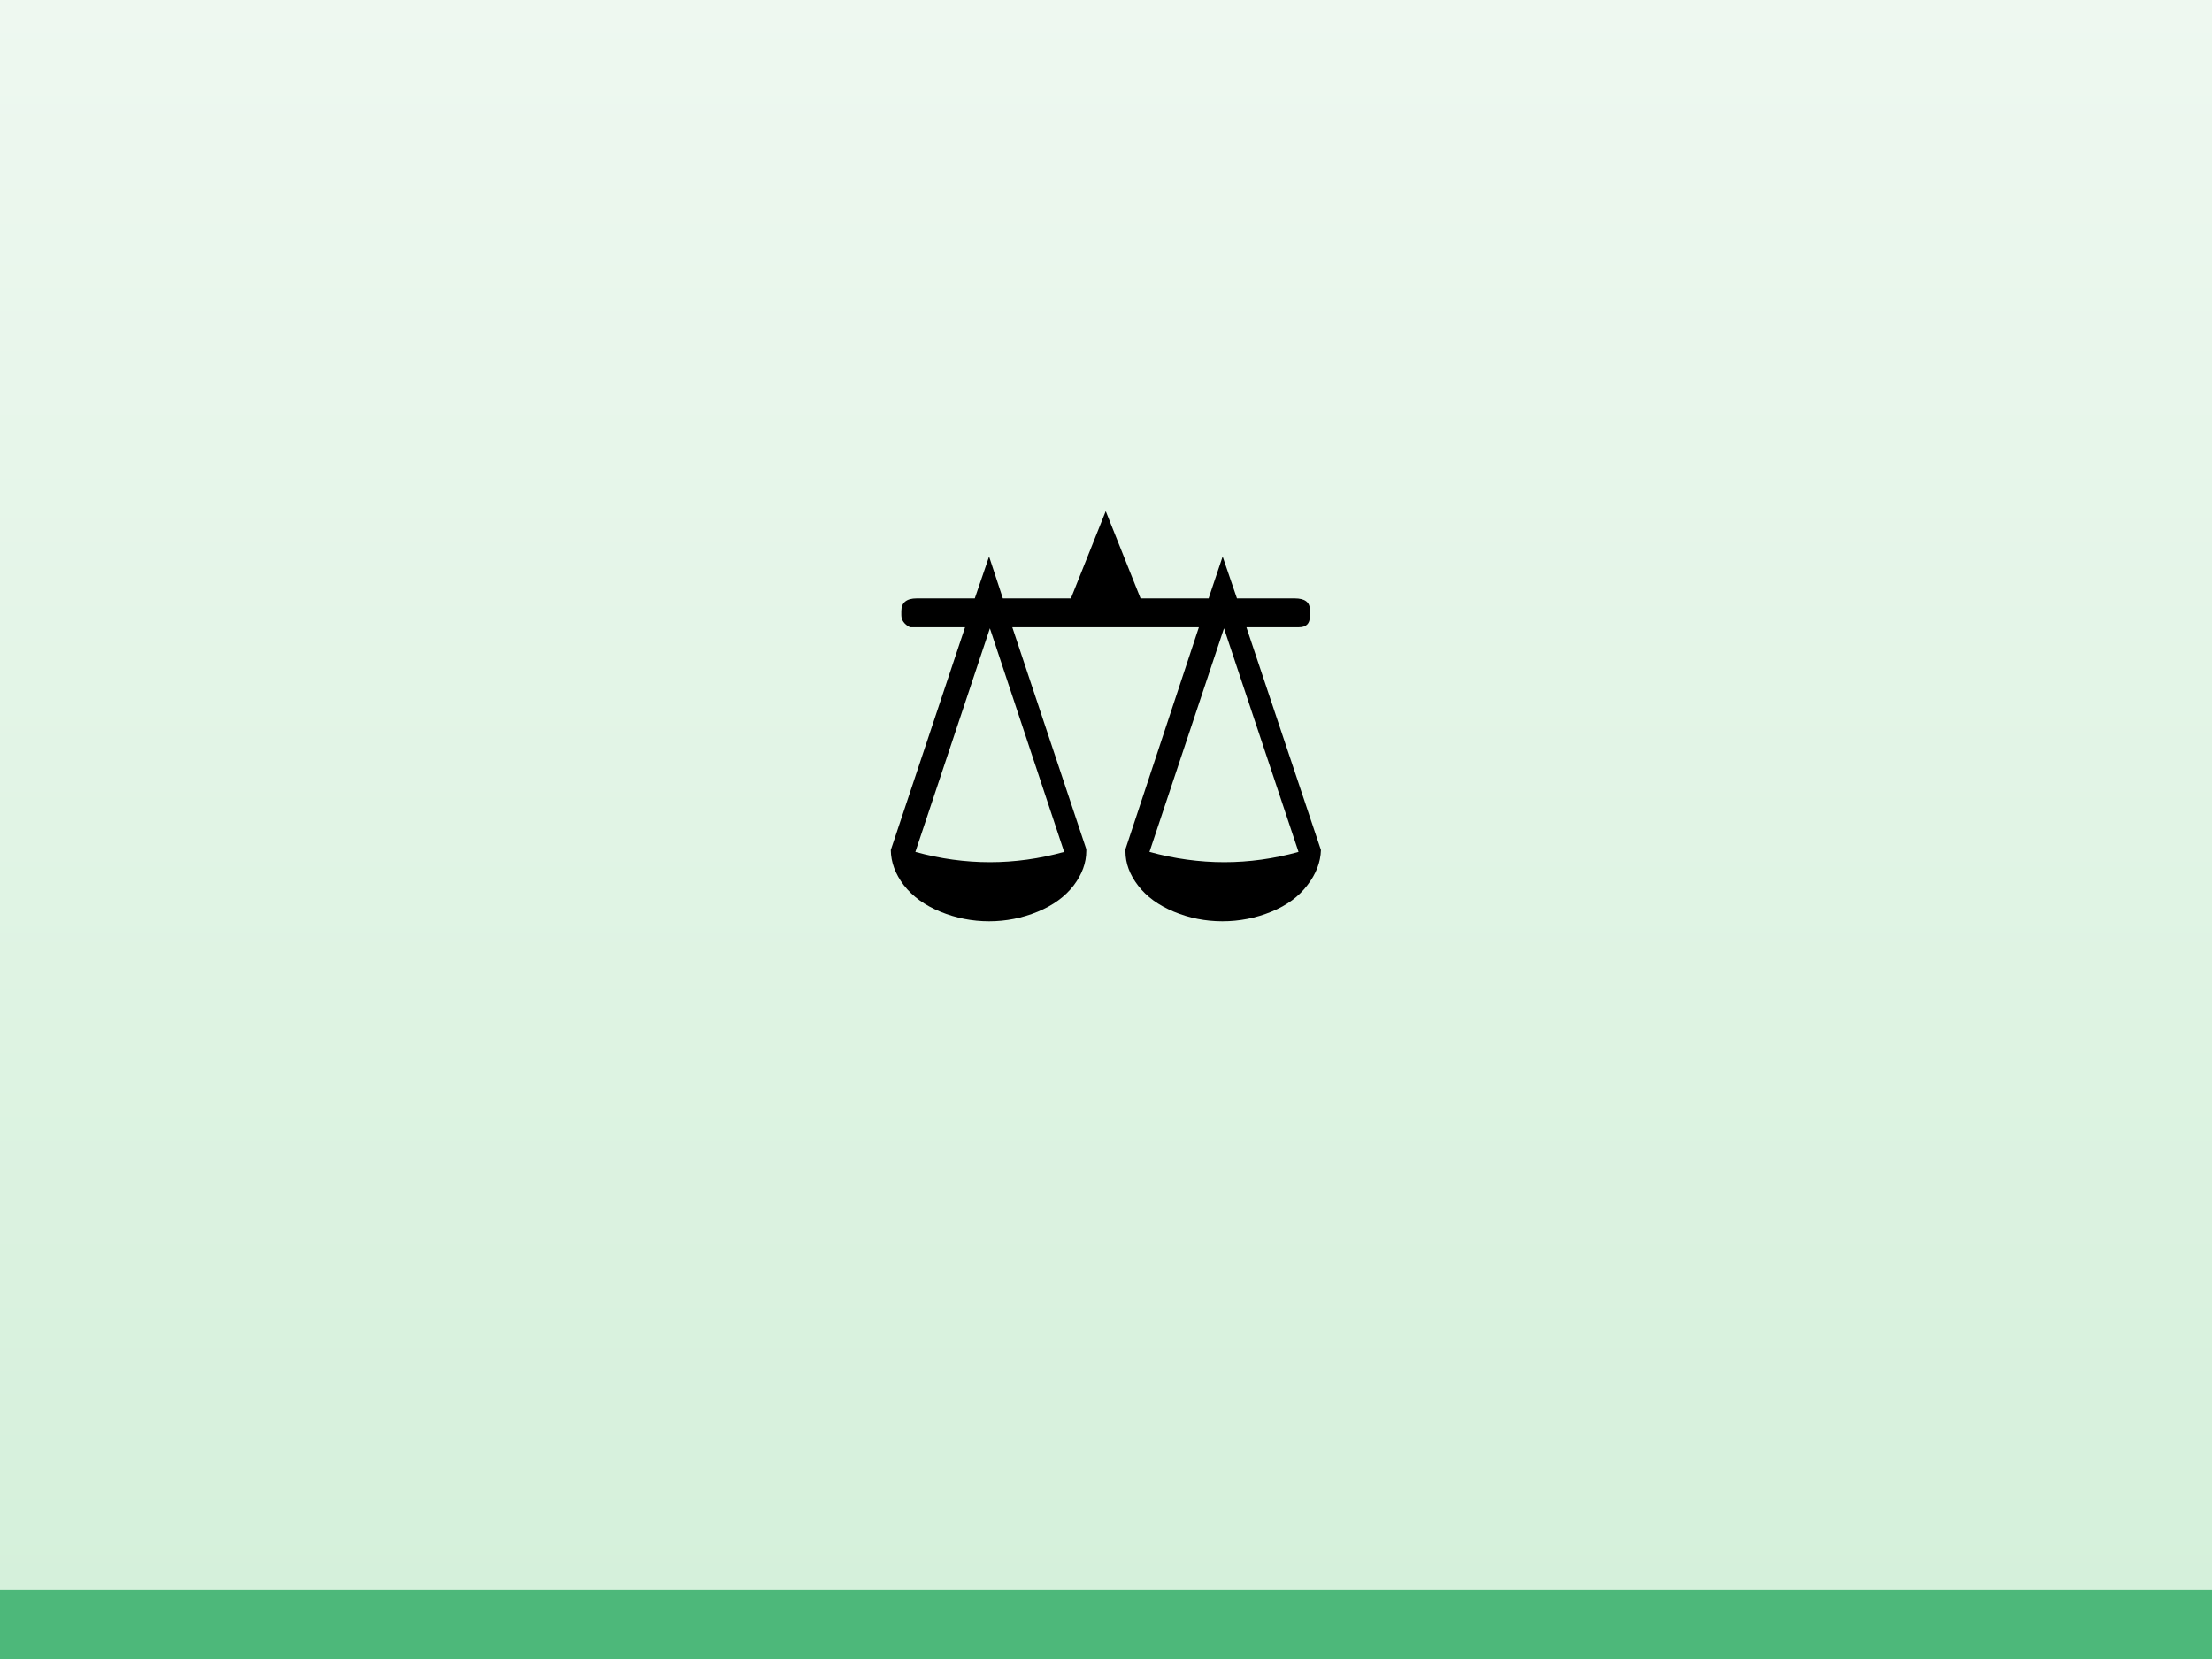
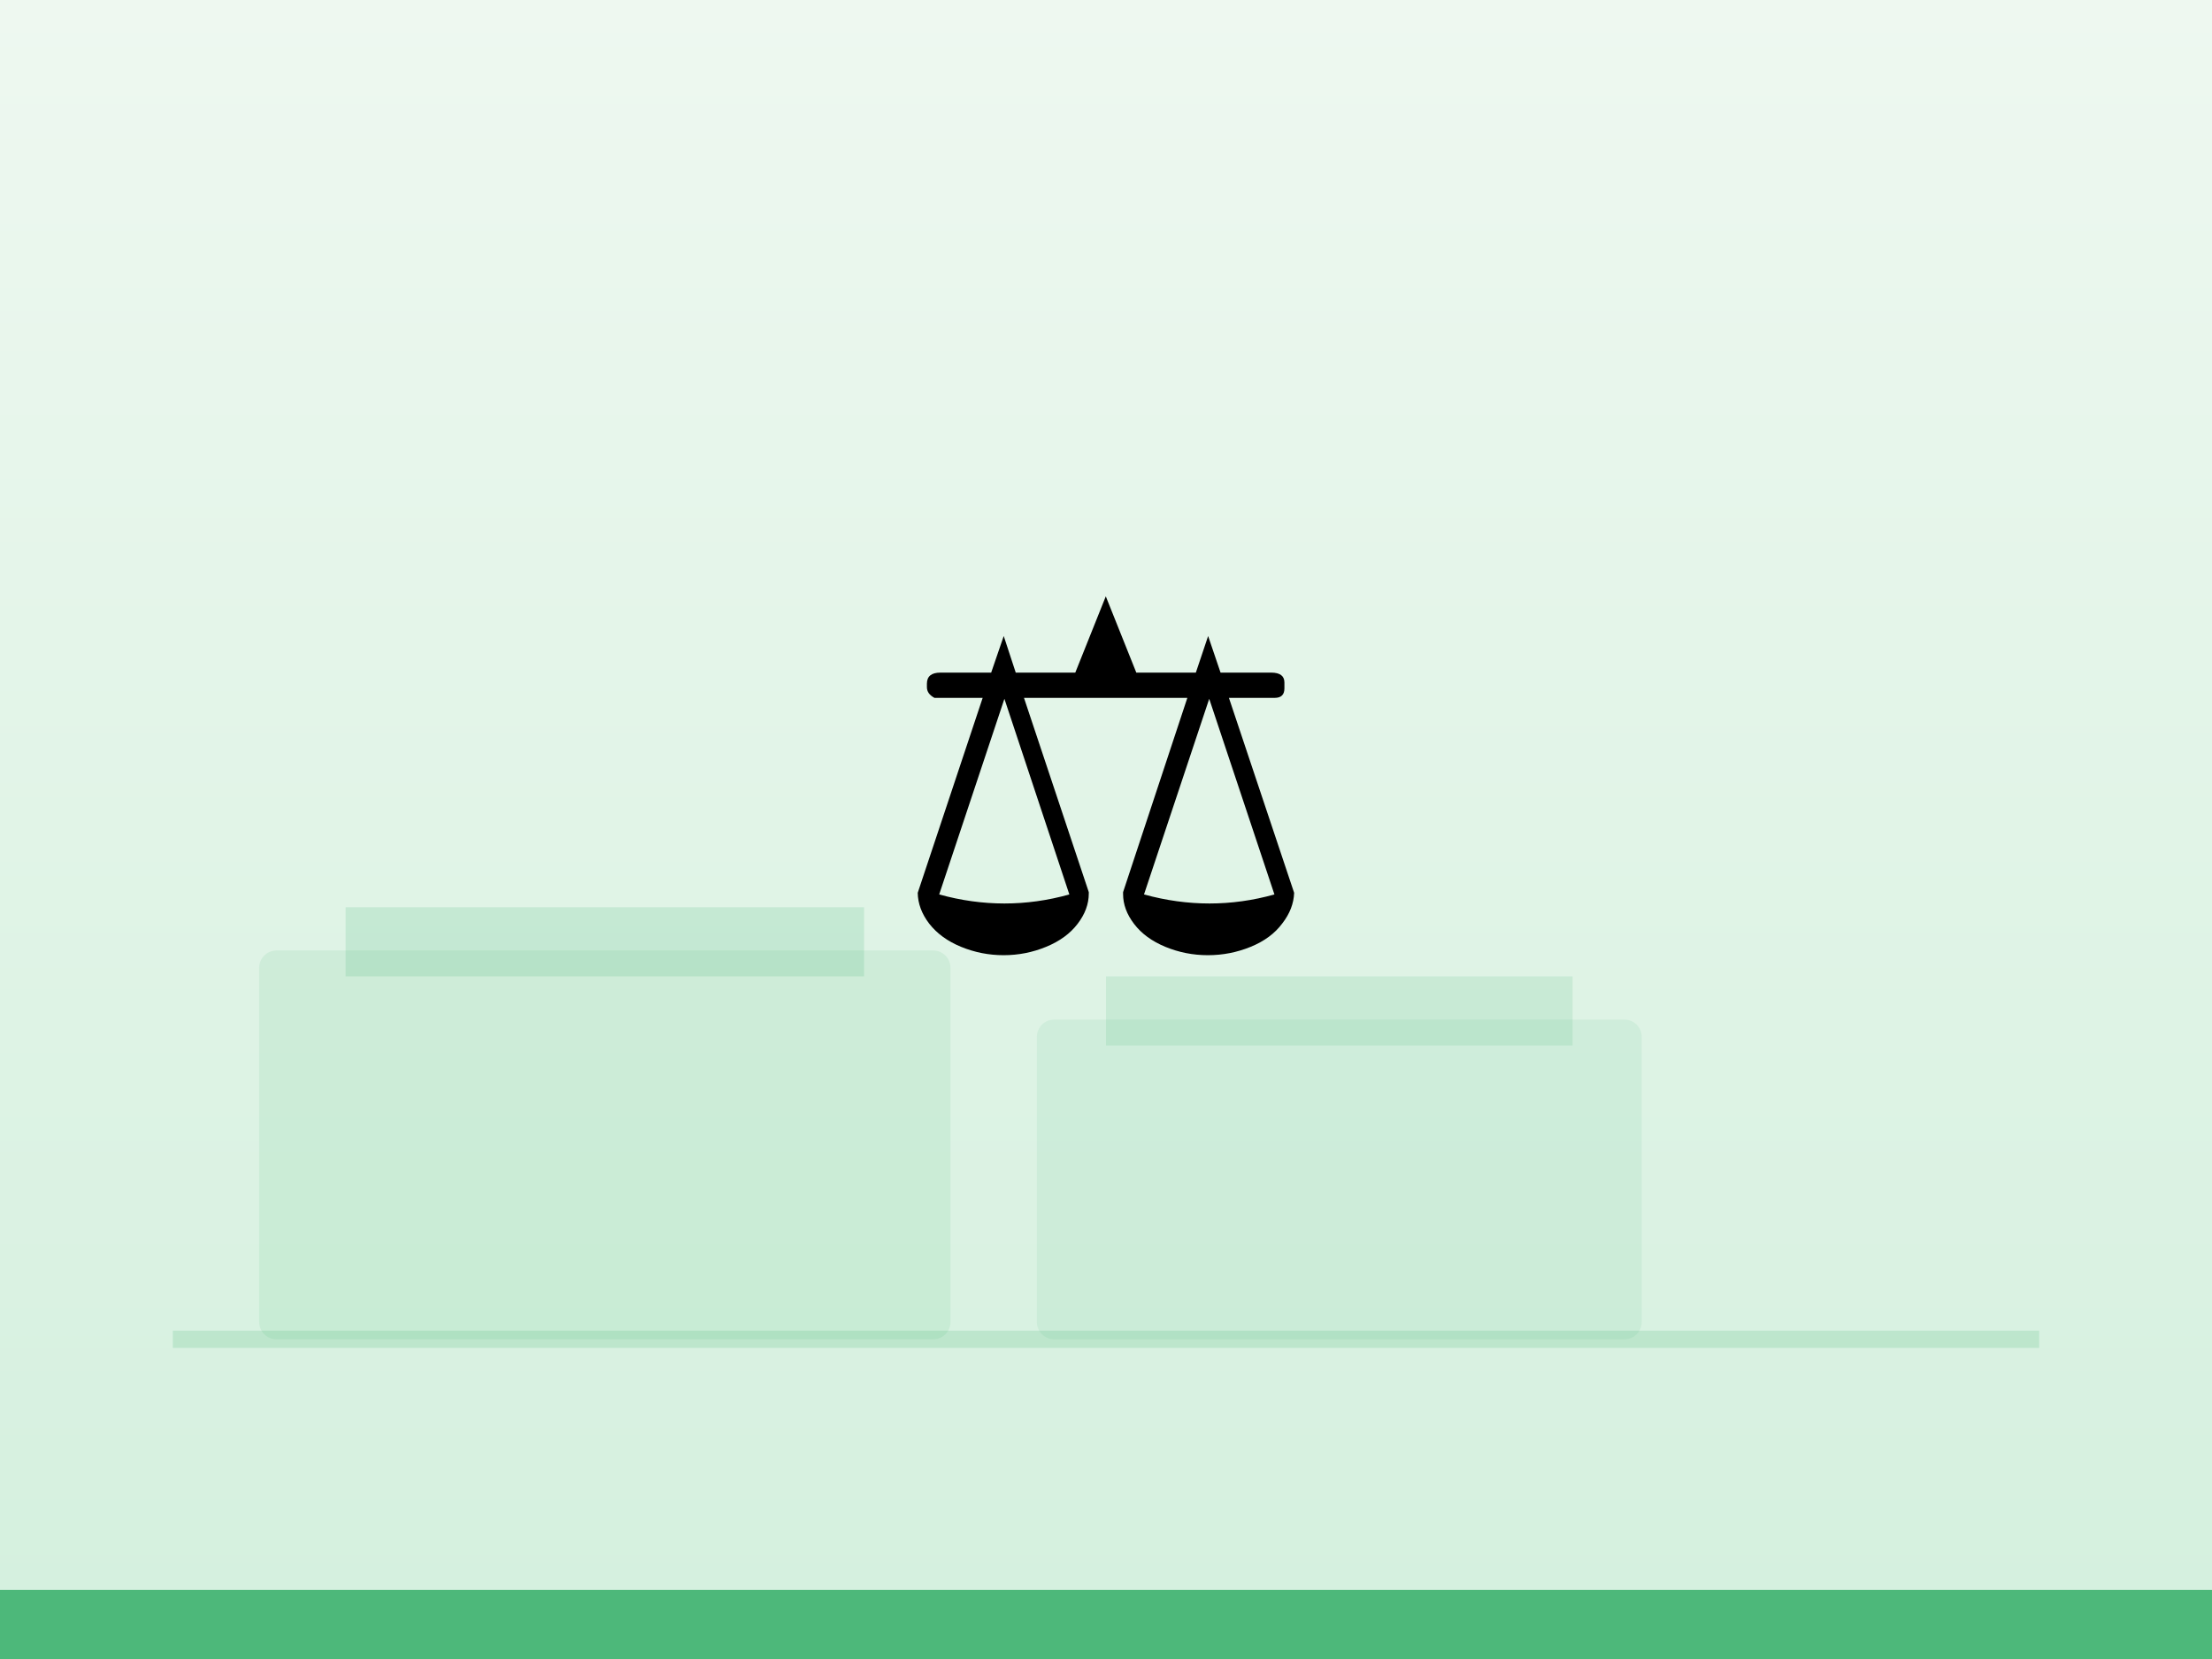
<svg xmlns="http://www.w3.org/2000/svg" viewBox="0 0 256 192">
  <defs>
    <linearGradient id="bg" x1="0" y1="0" x2="0" y2="1">
      <stop offset="0%" stop-color="#eef8f0" />
-       <stop offset="100%" stop-color="#d4f0da" />
+       <stop offset="100%" stop-color="#d4f0de" />
    </linearGradient>
  </defs>
  <rect width="256" height="192" fill="url(#bg)" />
-   <text x="128" y="106" text-anchor="middle" font-size="64">⚖️</text>
+   <rect x="30" y="110" width="80" height="45" rx="2" fill="#4db87a" fill-opacity="0.12" />
+   <rect x="120" y="118" width="70" height="37" rx="2" fill="#4db87a" fill-opacity="0.10" />
+   <rect x="40" y="105" width="60" height="8" fill="#4db87a" fill-opacity="0.18" />
+   <rect x="128" y="113" width="54" height="8" fill="#4db87a" fill-opacity="0.15" />
+   <path d="M20 155 L236 155" stroke="#4db87a" stroke-opacity="0.2" stroke-width="2" />
+   <text x="128" y="110" text-anchor="middle" font-size="56">⚖️</text>
  <rect x="0" y="184" width="256" height="8" fill="#4db87a" />
</svg>
